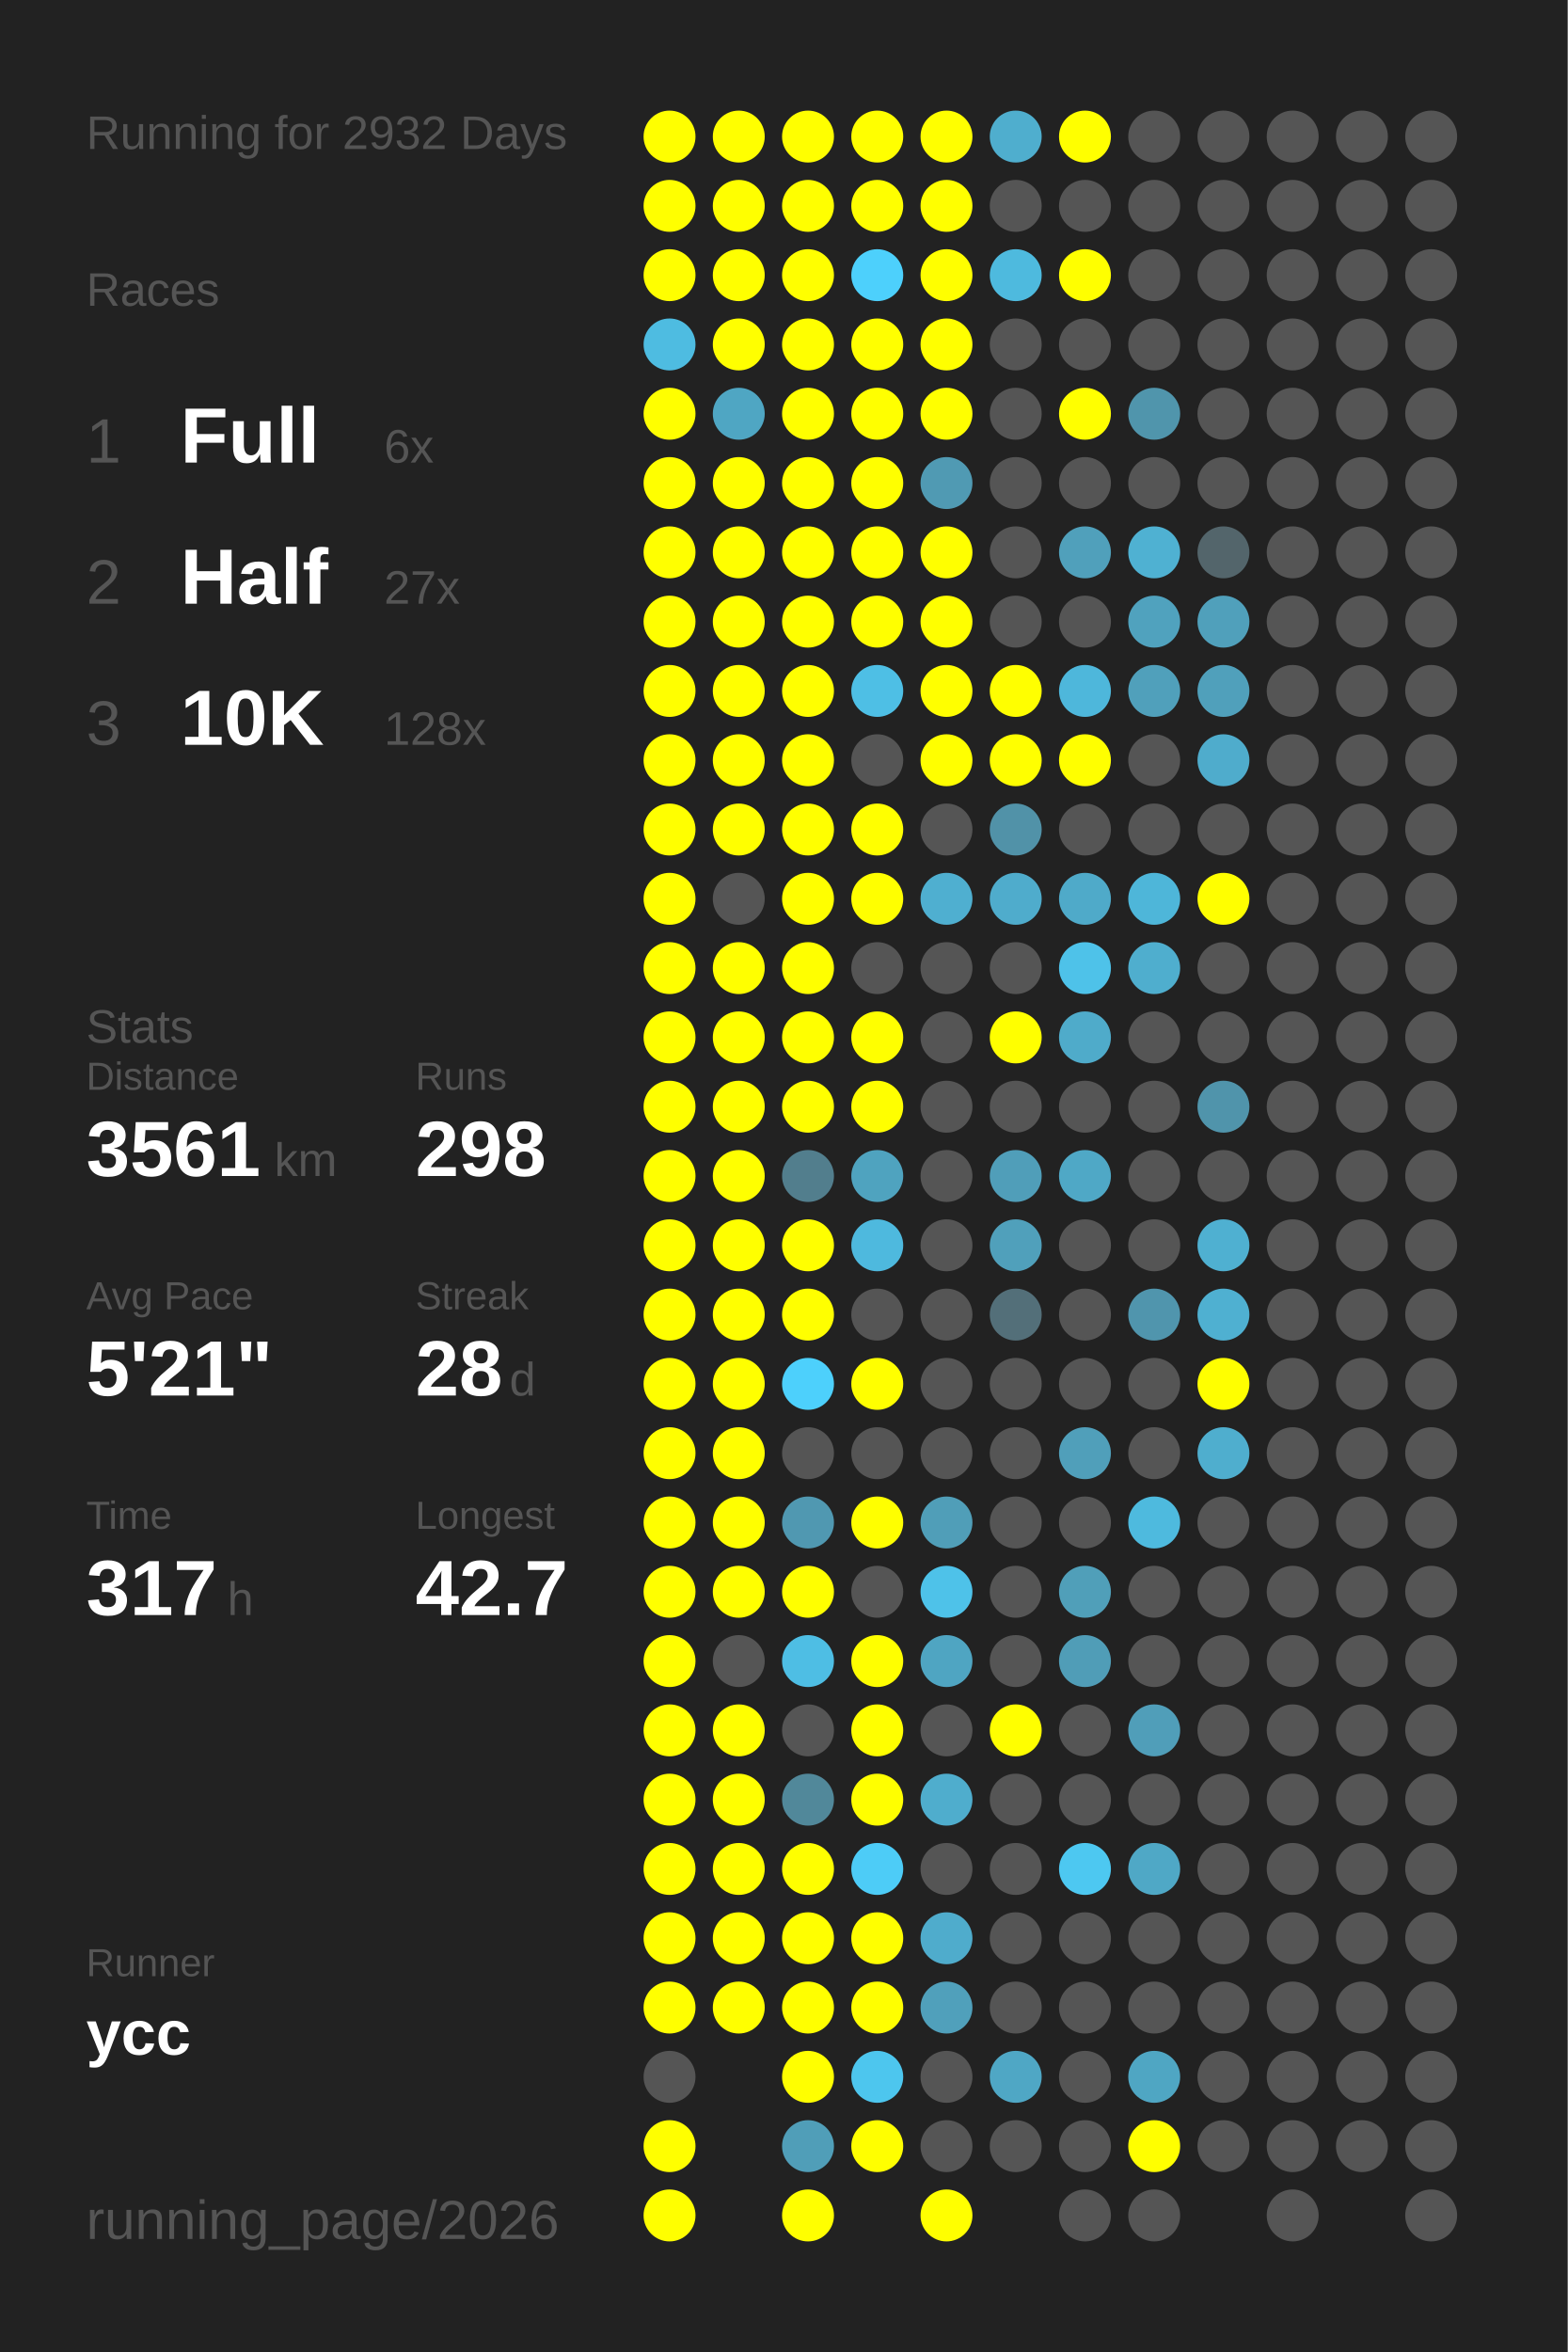
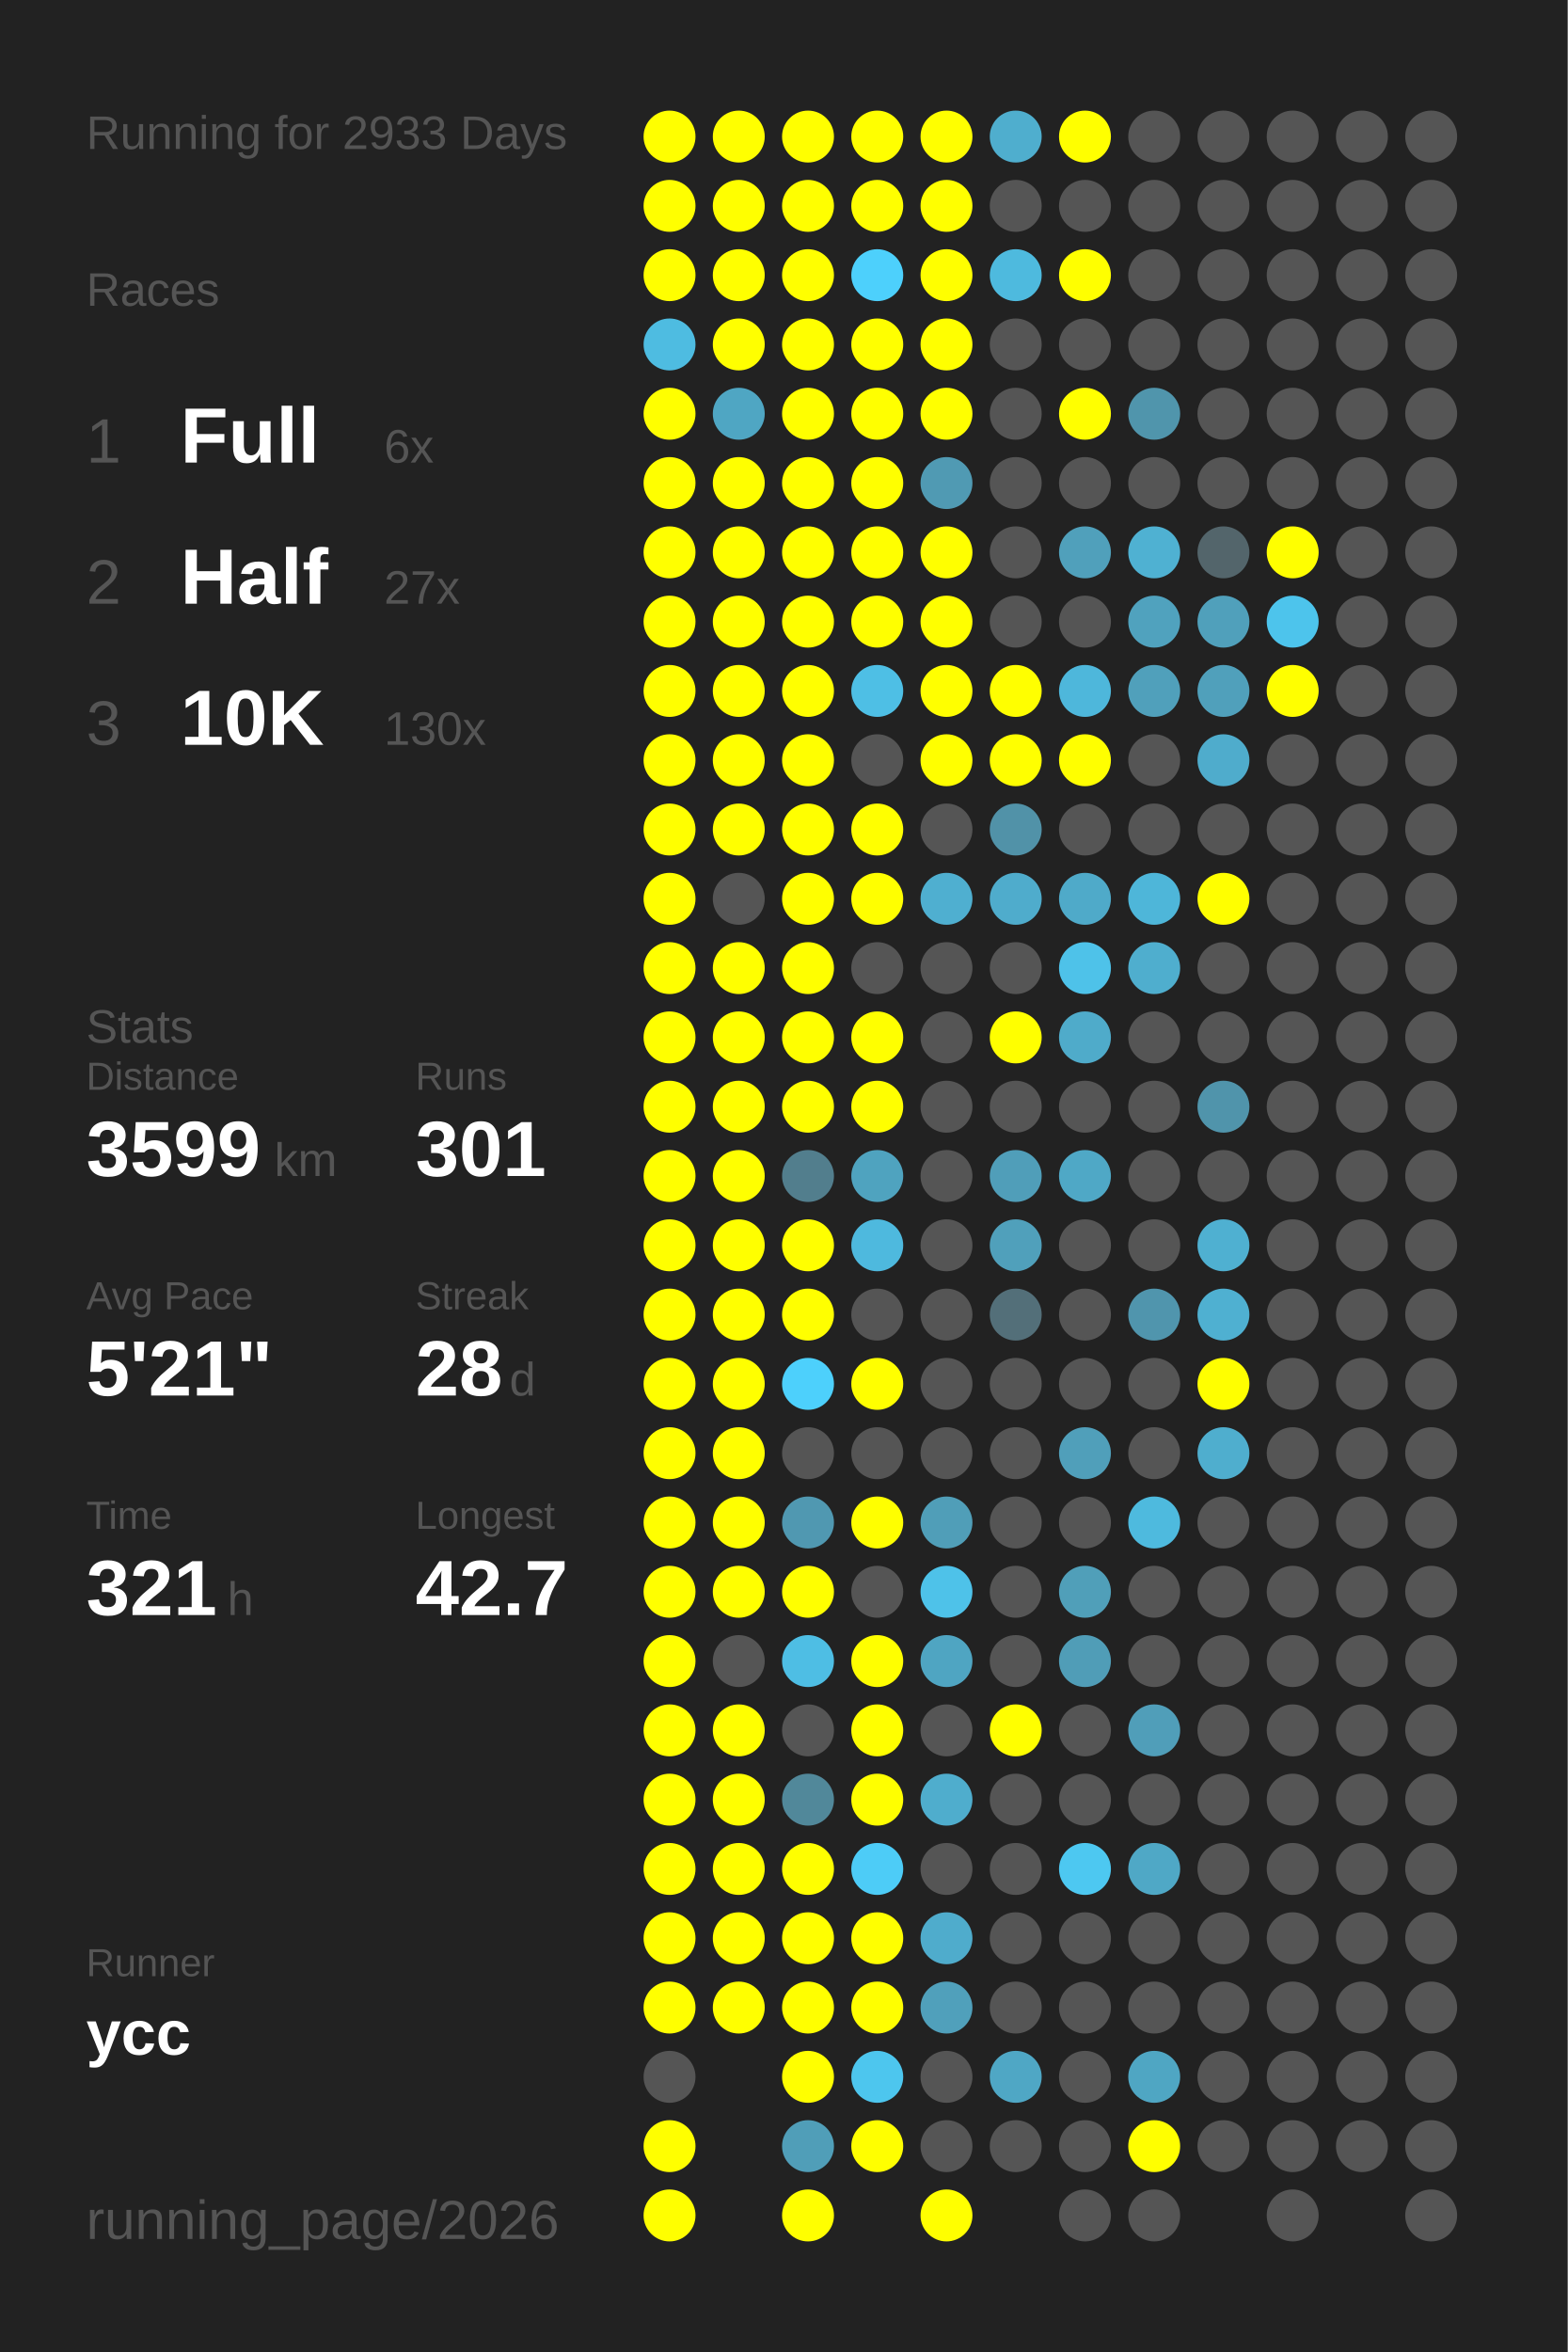
<svg xmlns="http://www.w3.org/2000/svg" baseProfile="full" height="300mm" version="1.1" viewBox="0,0,200,300" width="200mm">
  <defs />
  <rect fill="#222222" height="300" width="200" x="0" y="0" />
-   <text fill="#555555" style="font-size:6px; font-family:Arial;" x="11" y="19">Running for 2932 Days</text>
+   <text fill="#555555" style="font-size:6px; font-family:Arial;" x="11" y="19">Running for 2933 Days</text>
  <text fill="#555555" style="font-size:6px; font-family:Arial;" x="11" y="39">Races</text>
  <text fill="#555555" style="font-size:8px; font-family:Arial;" x="11" y="59">1</text>
  <text fill="#FFFFFF" style="font-size:10px; font-family:Arial; font-weight:bold;" x="23" y="59">Full</text>
  <text fill="#555555" style="font-size:6px; font-family:Arial;" x="49" y="59">6x</text>
  <text fill="#555555" style="font-size:8px; font-family:Arial;" x="11" y="77">2</text>
  <text fill="#FFFFFF" style="font-size:10px; font-family:Arial; font-weight:bold;" x="23" y="77">Half</text>
  <text fill="#555555" style="font-size:6px; font-family:Arial;" x="49" y="77">27x</text>
  <text fill="#555555" style="font-size:8px; font-family:Arial;" x="11" y="95">3</text>
  <text fill="#FFFFFF" style="font-size:10px; font-family:Arial; font-weight:bold;" x="23" y="95">10K</text>
-   <text fill="#555555" style="font-size:6px; font-family:Arial;" x="49" y="95">128x</text>
+   <text fill="#555555" style="font-size:6px; font-family:Arial;" x="49" y="95">130x</text>
  <text fill="#555555" style="font-size:6px; font-family:Arial;" x="11" y="133">Stats</text>
  <text fill="#555555" style="font-size:5px; font-family:Arial;" x="11" y="139">Distance</text>
-   <text fill="#FFFFFF" style="font-size:10px; font-family:Arial; font-weight:bold;" x="11" y="150">3561</text>
+   <text fill="#FFFFFF" style="font-size:10px; font-family:Arial; font-weight:bold;" x="11" y="150">3599</text>
  <text fill="#555555" style="font-size:6px; font-family:Arial;" x="35" y="150">km</text>
  <text fill="#555555" style="font-size:5px; font-family:Arial;" x="53" y="139">Runs</text>
-   <text fill="#FFFFFF" style="font-size:10px; font-family:Arial; font-weight:bold;" x="53" y="150">298</text>
+   <text fill="#FFFFFF" style="font-size:10px; font-family:Arial; font-weight:bold;" x="53" y="150">301</text>
  <text fill="#555555" style="font-size:5px; font-family:Arial;" x="11" y="167">Avg Pace</text>
  <text fill="#FFFFFF" style="font-size:10px; font-family:Arial; font-weight:bold;" x="11" y="178">5'21"</text>
  <text fill="#555555" style="font-size:5px; font-family:Arial;" x="53" y="167">Streak</text>
  <text fill="#FFFFFF" style="font-size:10px; font-family:Arial; font-weight:bold;" x="53" y="178">28</text>
  <text fill="#555555" style="font-size:6px; font-family:Arial;" x="65" y="178">d</text>
  <text fill="#555555" style="font-size:5px; font-family:Arial;" x="11" y="195">Time</text>
-   <text fill="#FFFFFF" style="font-size:10px; font-family:Arial; font-weight:bold;" x="11" y="206">317</text>
+   <text fill="#FFFFFF" style="font-size:10px; font-family:Arial; font-weight:bold;" x="11" y="206">321</text>
  <text fill="#555555" style="font-size:6px; font-family:Arial;" x="29" y="206">h</text>
  <text fill="#555555" style="font-size:5px; font-family:Arial;" x="53" y="195">Longest</text>
  <text fill="#FFFFFF" style="font-size:10px; font-family:Arial; font-weight:bold;" x="53" y="206">42.7</text>
  <text fill="#555555" style="font-size:5px; font-family:Arial;" x="11" y="252.065">Runner</text>
  <text fill="#FFFFFF" style="font-size:8px; font-family:Arial; font-weight:bold;" x="11" y="262.065">ycc</text>
  <text fill="#555555" style="font-size:7px; font-family:Arial;" x="11" y="285.581">running_page/2026</text>
  <circle cx="85.417" cy="17.419" fill="#FFFF00" r="3.312" />
  <circle cx="85.417" cy="26.258" fill="#FFFF00" r="3.312" />
  <circle cx="85.417" cy="35.097" fill="#FFFF00" r="3.312" />
  <circle cx="85.417" cy="43.935" fill="#4ebce1" r="3.312" />
  <circle cx="85.417" cy="52.774" fill="#FFFF00" r="3.312" />
  <circle cx="85.417" cy="61.613" fill="#FFFF00" r="3.312" />
  <circle cx="85.417" cy="70.452" fill="#FFFF00" r="3.312" />
  <circle cx="85.417" cy="79.29" fill="#FFFF00" r="3.312" />
  <circle cx="85.417" cy="88.129" fill="#FFFF00" r="3.312" />
  <circle cx="85.417" cy="96.968" fill="#FFFF00" r="3.312" />
  <circle cx="85.417" cy="105.806" fill="#FFFF00" r="3.312" />
  <circle cx="85.417" cy="114.645" fill="#FFFF00" r="3.312" />
  <circle cx="85.417" cy="123.484" fill="#FFFF00" r="3.312" />
  <circle cx="85.417" cy="132.323" fill="#FFFF00" r="3.312" />
  <circle cx="85.417" cy="141.161" fill="#FFFF00" r="3.312" />
  <circle cx="85.417" cy="150" fill="#FFFF00" r="3.312" />
  <circle cx="85.417" cy="158.839" fill="#FFFF00" r="3.312" />
  <circle cx="85.417" cy="167.677" fill="#FFFF00" r="3.312" />
  <circle cx="85.417" cy="176.516" fill="#FFFF00" r="3.312" />
  <circle cx="85.417" cy="185.355" fill="#FFFF00" r="3.312" />
  <circle cx="85.417" cy="194.194" fill="#FFFF00" r="3.312" />
  <circle cx="85.417" cy="203.032" fill="#FFFF00" r="3.312" />
  <circle cx="85.417" cy="211.871" fill="#FFFF00" r="3.312" />
  <circle cx="85.417" cy="220.71" fill="#FFFF00" r="3.312" />
  <circle cx="85.417" cy="229.548" fill="#FFFF00" r="3.312" />
  <circle cx="85.417" cy="238.387" fill="#FFFF00" r="3.312" />
  <circle cx="85.417" cy="247.226" fill="#FFFF00" r="3.312" />
  <circle cx="85.417" cy="256.065" fill="#FFFF00" r="3.312" />
  <circle cx="85.417" cy="264.903" fill="#555555" r="3.312" />
  <circle cx="85.417" cy="273.742" fill="#FFFF00" r="3.312" />
  <circle cx="85.417" cy="282.581" fill="#FFFF00" r="3.312" />
  <circle cx="94.25" cy="17.419" fill="#FFFF00" r="3.312" />
  <circle cx="94.25" cy="26.258" fill="#FFFF00" r="3.312" />
  <circle cx="94.25" cy="35.097" fill="#FFFF00" r="3.312" />
  <circle cx="94.25" cy="43.935" fill="#FFFF00" r="3.312" />
  <circle cx="94.25" cy="52.774" fill="#4fa6c3" r="3.312" />
  <circle cx="94.25" cy="61.613" fill="#FFFF00" r="3.312" />
  <circle cx="94.25" cy="70.452" fill="#FFFF00" r="3.312" />
  <circle cx="94.25" cy="79.29" fill="#FFFF00" r="3.312" />
  <circle cx="94.25" cy="88.129" fill="#FFFF00" r="3.312" />
  <circle cx="94.25" cy="96.968" fill="#FFFF00" r="3.312" />
  <circle cx="94.25" cy="105.806" fill="#FFFF00" r="3.312" />
  <circle cx="94.25" cy="114.645" fill="#555555" r="3.312" />
  <circle cx="94.25" cy="123.484" fill="#FFFF00" r="3.312" />
  <circle cx="94.25" cy="132.323" fill="#FFFF00" r="3.312" />
  <circle cx="94.25" cy="141.161" fill="#FFFF00" r="3.312" />
  <circle cx="94.25" cy="150" fill="#FFFF00" r="3.312" />
  <circle cx="94.25" cy="158.839" fill="#FFFF00" r="3.312" />
  <circle cx="94.25" cy="167.677" fill="#FFFF00" r="3.312" />
  <circle cx="94.25" cy="176.516" fill="#FFFF00" r="3.312" />
  <circle cx="94.25" cy="185.355" fill="#FFFF00" r="3.312" />
  <circle cx="94.25" cy="194.194" fill="#FFFF00" r="3.312" />
  <circle cx="94.25" cy="203.032" fill="#FFFF00" r="3.312" />
  <circle cx="94.25" cy="211.871" fill="#555555" r="3.312" />
  <circle cx="94.25" cy="220.71" fill="#FFFF00" r="3.312" />
  <circle cx="94.25" cy="229.548" fill="#FFFF00" r="3.312" />
  <circle cx="94.25" cy="238.387" fill="#FFFF00" r="3.312" />
  <circle cx="94.25" cy="247.226" fill="#FFFF00" r="3.312" />
  <circle cx="94.25" cy="256.065" fill="#FFFF00" r="3.312" />
  <circle cx="103.083" cy="17.419" fill="#FFFF00" r="3.312" />
  <circle cx="103.083" cy="26.258" fill="#FFFF00" r="3.312" />
  <circle cx="103.083" cy="35.097" fill="#FFFF00" r="3.312" />
  <circle cx="103.083" cy="43.935" fill="#FFFF00" r="3.312" />
  <circle cx="103.083" cy="52.774" fill="#FFFF00" r="3.312" />
  <circle cx="103.083" cy="61.613" fill="#FFFF00" r="3.312" />
  <circle cx="103.083" cy="70.452" fill="#FFFF00" r="3.312" />
  <circle cx="103.083" cy="79.29" fill="#FFFF00" r="3.312" />
  <circle cx="103.083" cy="88.129" fill="#FFFF00" r="3.312" />
  <circle cx="103.083" cy="96.968" fill="#FFFF00" r="3.312" />
  <circle cx="103.083" cy="105.806" fill="#FFFF00" r="3.312" />
  <circle cx="103.083" cy="114.645" fill="#FFFF00" r="3.312" />
  <circle cx="103.083" cy="123.484" fill="#FFFF00" r="3.312" />
  <circle cx="103.083" cy="132.323" fill="#FFFF00" r="3.312" />
  <circle cx="103.083" cy="141.161" fill="#FFFF00" r="3.312" />
  <circle cx="103.083" cy="150" fill="#527e8d" r="3.312" />
  <circle cx="103.083" cy="158.839" fill="#FFFF00" r="3.312" />
  <circle cx="103.083" cy="167.677" fill="#FFFF00" r="3.312" />
  <circle cx="103.083" cy="176.516" fill="#4dd0fc" r="3.312" />
  <circle cx="103.083" cy="185.355" fill="#555555" r="3.312" />
  <circle cx="103.083" cy="194.194" fill="#5098b1" r="3.312" />
  <circle cx="103.083" cy="203.032" fill="#FFFF00" r="3.312" />
  <circle cx="103.083" cy="211.871" fill="#4ebee4" r="3.312" />
  <circle cx="103.083" cy="220.71" fill="#555555" r="3.312" />
  <circle cx="103.083" cy="229.548" fill="#51889a" r="3.312" />
  <circle cx="103.083" cy="238.387" fill="#FFFF00" r="3.312" />
  <circle cx="103.083" cy="247.226" fill="#FFFF00" r="3.312" />
  <circle cx="103.083" cy="256.065" fill="#FFFF00" r="3.312" />
  <circle cx="103.083" cy="264.903" fill="#FFFF00" r="3.312" />
  <circle cx="103.083" cy="273.742" fill="#509eb8" r="3.312" />
  <circle cx="103.083" cy="282.581" fill="#FFFF00" r="3.312" />
  <circle cx="111.917" cy="17.419" fill="#FFFF00" r="3.312" />
  <circle cx="111.917" cy="26.258" fill="#FFFF00" r="3.312" />
  <circle cx="111.917" cy="35.097" fill="#4dd0fc" r="3.312" />
  <circle cx="111.917" cy="43.935" fill="#FFFF00" r="3.312" />
  <circle cx="111.917" cy="52.774" fill="#FFFF00" r="3.312" />
  <circle cx="111.917" cy="61.613" fill="#FFFF00" r="3.312" />
  <circle cx="111.917" cy="70.452" fill="#FFFF00" r="3.312" />
  <circle cx="111.917" cy="79.29" fill="#FFFF00" r="3.312" />
  <circle cx="111.917" cy="88.129" fill="#4ebfe5" r="3.312" />
  <circle cx="111.917" cy="96.968" fill="#555555" r="3.312" />
  <circle cx="111.917" cy="105.806" fill="#FFFF00" r="3.312" />
  <circle cx="111.917" cy="114.645" fill="#FFFF00" r="3.312" />
  <circle cx="111.917" cy="123.484" fill="#555555" r="3.312" />
  <circle cx="111.917" cy="132.323" fill="#FFFF00" r="3.312" />
  <circle cx="111.917" cy="141.161" fill="#FFFF00" r="3.312" />
  <circle cx="111.917" cy="150" fill="#4fa3bf" r="3.312" />
  <circle cx="111.917" cy="158.839" fill="#4eb9de" r="3.312" />
  <circle cx="111.917" cy="167.677" fill="#555555" r="3.312" />
  <circle cx="111.917" cy="176.516" fill="#FFFF00" r="3.312" />
  <circle cx="111.917" cy="185.355" fill="#555555" r="3.312" />
  <circle cx="111.917" cy="194.194" fill="#FFFF00" r="3.312" />
  <circle cx="111.917" cy="203.032" fill="#555555" r="3.312" />
  <circle cx="111.917" cy="211.871" fill="#FFFF00" r="3.312" />
  <circle cx="111.917" cy="220.71" fill="#FFFF00" r="3.312" />
  <circle cx="111.917" cy="229.548" fill="#FFFF00" r="3.312" />
  <circle cx="111.917" cy="238.387" fill="#4dccf7" r="3.312" />
  <circle cx="111.917" cy="247.226" fill="#FFFF00" r="3.312" />
  <circle cx="111.917" cy="256.065" fill="#FFFF00" r="3.312" />
  <circle cx="111.917" cy="264.903" fill="#4dc6ee" r="3.312" />
  <circle cx="111.917" cy="273.742" fill="#FFFF00" r="3.312" />
  <circle cx="120.75" cy="17.419" fill="#FFFF00" r="3.312" />
  <circle cx="120.75" cy="26.258" fill="#FFFF00" r="3.312" />
  <circle cx="120.75" cy="35.097" fill="#FFFF00" r="3.312" />
  <circle cx="120.75" cy="43.935" fill="#FFFF00" r="3.312" />
  <circle cx="120.75" cy="52.774" fill="#FFFF00" r="3.312" />
  <circle cx="120.75" cy="61.613" fill="#509ab3" r="3.312" />
  <circle cx="120.75" cy="70.452" fill="#FFFF00" r="3.312" />
  <circle cx="120.75" cy="79.29" fill="#FFFF00" r="3.312" />
  <circle cx="120.75" cy="88.129" fill="#FFFF00" r="3.312" />
  <circle cx="120.75" cy="96.968" fill="#FFFF00" r="3.312" />
  <circle cx="120.75" cy="105.806" fill="#555555" r="3.312" />
  <circle cx="120.75" cy="114.645" fill="#4fafd0" r="3.312" />
  <circle cx="120.75" cy="123.484" fill="#555555" r="3.312" />
  <circle cx="120.75" cy="132.323" fill="#555555" r="3.312" />
  <circle cx="120.75" cy="141.161" fill="#555555" r="3.312" />
  <circle cx="120.75" cy="150" fill="#555555" r="3.312" />
  <circle cx="120.75" cy="158.839" fill="#555555" r="3.312" />
  <circle cx="120.75" cy="167.677" fill="#555555" r="3.312" />
  <circle cx="120.75" cy="176.516" fill="#555555" r="3.312" />
  <circle cx="120.75" cy="185.355" fill="#555555" r="3.312" />
  <circle cx="120.75" cy="194.194" fill="#509eb8" r="3.312" />
  <circle cx="120.75" cy="203.032" fill="#4ec2e9" r="3.312" />
  <circle cx="120.75" cy="211.871" fill="#4fa5c2" r="3.312" />
  <circle cx="120.75" cy="220.71" fill="#555555" r="3.312" />
  <circle cx="120.75" cy="229.548" fill="#4fadcd" r="3.312" />
  <circle cx="120.75" cy="238.387" fill="#555555" r="3.312" />
  <circle cx="120.75" cy="247.226" fill="#4faccc" r="3.312" />
  <circle cx="120.75" cy="256.065" fill="#50a0bb" r="3.312" />
  <circle cx="120.75" cy="264.903" fill="#555555" r="3.312" />
  <circle cx="120.75" cy="273.742" fill="#555555" r="3.312" />
  <circle cx="120.75" cy="282.581" fill="#FFFF00" r="3.312" />
  <circle cx="129.583" cy="17.419" fill="#4faece" r="3.312" />
  <circle cx="129.583" cy="26.258" fill="#555555" r="3.312" />
  <circle cx="129.583" cy="35.097" fill="#4ebade" r="3.312" />
  <circle cx="129.583" cy="43.935" fill="#555555" r="3.312" />
  <circle cx="129.583" cy="52.774" fill="#555555" r="3.312" />
  <circle cx="129.583" cy="61.613" fill="#555555" r="3.312" />
  <circle cx="129.583" cy="70.452" fill="#555555" r="3.312" />
  <circle cx="129.583" cy="79.29" fill="#555555" r="3.312" />
  <circle cx="129.583" cy="88.129" fill="#FFFF00" r="3.312" />
  <circle cx="129.583" cy="96.968" fill="#FFFF00" r="3.312" />
  <circle cx="129.583" cy="105.806" fill="#5192a8" r="3.312" />
  <circle cx="129.583" cy="114.645" fill="#4faccc" r="3.312" />
  <circle cx="129.583" cy="123.484" fill="#555555" r="3.312" />
  <circle cx="129.583" cy="132.323" fill="#FFFF00" r="3.312" />
  <circle cx="129.583" cy="141.161" fill="#555555" r="3.312" />
  <circle cx="129.583" cy="150" fill="#509eb9" r="3.312" />
  <circle cx="129.583" cy="158.839" fill="#50a0bb" r="3.312" />
  <circle cx="129.583" cy="167.677" fill="#536f79" r="3.312" />
  <circle cx="129.583" cy="176.516" fill="#555555" r="3.312" />
  <circle cx="129.583" cy="185.355" fill="#555555" r="3.312" />
  <circle cx="129.583" cy="194.194" fill="#555555" r="3.312" />
  <circle cx="129.583" cy="203.032" fill="#555555" r="3.312" />
  <circle cx="129.583" cy="211.871" fill="#555555" r="3.312" />
  <circle cx="129.583" cy="220.71" fill="#FFFF00" r="3.312" />
  <circle cx="129.583" cy="229.548" fill="#555555" r="3.312" />
  <circle cx="129.583" cy="238.387" fill="#555555" r="3.312" />
  <circle cx="129.583" cy="247.226" fill="#555555" r="3.312" />
  <circle cx="129.583" cy="256.065" fill="#555555" r="3.312" />
  <circle cx="129.583" cy="264.903" fill="#4fa7c5" r="3.312" />
  <circle cx="129.583" cy="273.742" fill="#555555" r="3.312" />
  <circle cx="138.417" cy="17.419" fill="#FFFF00" r="3.312" />
  <circle cx="138.417" cy="26.258" fill="#555555" r="3.312" />
  <circle cx="138.417" cy="35.097" fill="#FFFF00" r="3.312" />
  <circle cx="138.417" cy="43.935" fill="#555555" r="3.312" />
  <circle cx="138.417" cy="52.774" fill="#FFFF00" r="3.312" />
  <circle cx="138.417" cy="61.613" fill="#555555" r="3.312" />
  <circle cx="138.417" cy="70.452" fill="#50a0bb" r="3.312" />
  <circle cx="138.417" cy="79.29" fill="#555555" r="3.312" />
  <circle cx="138.417" cy="88.129" fill="#4eb7db" r="3.312" />
  <circle cx="138.417" cy="96.968" fill="#FFFF00" r="3.312" />
  <circle cx="138.417" cy="105.806" fill="#555555" r="3.312" />
  <circle cx="138.417" cy="114.645" fill="#4faac9" r="3.312" />
  <circle cx="138.417" cy="123.484" fill="#4ec2e9" r="3.312" />
  <circle cx="138.417" cy="132.323" fill="#4fabca" r="3.312" />
  <circle cx="138.417" cy="141.161" fill="#555555" r="3.312" />
  <circle cx="138.417" cy="150" fill="#4fa8c6" r="3.312" />
  <circle cx="138.417" cy="158.839" fill="#555555" r="3.312" />
  <circle cx="138.417" cy="167.677" fill="#555555" r="3.312" />
  <circle cx="138.417" cy="176.516" fill="#555555" r="3.312" />
  <circle cx="138.417" cy="185.355" fill="#509fba" r="3.312" />
  <circle cx="138.417" cy="194.194" fill="#555555" r="3.312" />
  <circle cx="138.417" cy="203.032" fill="#509fb9" r="3.312" />
  <circle cx="138.417" cy="211.871" fill="#509db7" r="3.312" />
  <circle cx="138.417" cy="220.71" fill="#555555" r="3.312" />
  <circle cx="138.417" cy="229.548" fill="#555555" r="3.312" />
  <circle cx="138.417" cy="238.387" fill="#4dc8f1" r="3.312" />
  <circle cx="138.417" cy="247.226" fill="#555555" r="3.312" />
  <circle cx="138.417" cy="256.065" fill="#555555" r="3.312" />
  <circle cx="138.417" cy="264.903" fill="#555555" r="3.312" />
  <circle cx="138.417" cy="273.742" fill="#555555" r="3.312" />
  <circle cx="138.417" cy="282.581" fill="#555555" r="3.312" />
  <circle cx="147.25" cy="17.419" fill="#555555" r="3.312" />
  <circle cx="147.25" cy="26.258" fill="#555555" r="3.312" />
  <circle cx="147.25" cy="35.097" fill="#555555" r="3.312" />
  <circle cx="147.25" cy="43.935" fill="#555555" r="3.312" />
  <circle cx="147.25" cy="52.774" fill="#5095ac" r="3.312" />
  <circle cx="147.25" cy="61.613" fill="#555555" r="3.312" />
  <circle cx="147.25" cy="70.452" fill="#4fb1d2" r="3.312" />
  <circle cx="147.25" cy="79.29" fill="#50a2be" r="3.312" />
  <circle cx="147.25" cy="88.129" fill="#50a0bb" r="3.312" />
  <circle cx="147.25" cy="96.968" fill="#555555" r="3.312" />
  <circle cx="147.25" cy="105.806" fill="#555555" r="3.312" />
  <circle cx="147.25" cy="114.645" fill="#4eb6d9" r="3.312" />
  <circle cx="147.25" cy="123.484" fill="#4faece" r="3.312" />
  <circle cx="147.25" cy="132.323" fill="#555555" r="3.312" />
  <circle cx="147.25" cy="141.161" fill="#555555" r="3.312" />
  <circle cx="147.25" cy="150" fill="#555555" r="3.312" />
  <circle cx="147.25" cy="158.839" fill="#555555" r="3.312" />
  <circle cx="147.25" cy="167.677" fill="#5095ad" r="3.312" />
  <circle cx="147.25" cy="176.516" fill="#555555" r="3.312" />
  <circle cx="147.25" cy="185.355" fill="#555555" r="3.312" />
  <circle cx="147.25" cy="194.194" fill="#4ebade" r="3.312" />
  <circle cx="147.25" cy="203.032" fill="#555555" r="3.312" />
  <circle cx="147.25" cy="211.871" fill="#555555" r="3.312" />
  <circle cx="147.25" cy="220.71" fill="#509eb9" r="3.312" />
  <circle cx="147.25" cy="229.548" fill="#555555" r="3.312" />
  <circle cx="147.25" cy="238.387" fill="#4fa8c6" r="3.312" />
  <circle cx="147.25" cy="247.226" fill="#555555" r="3.312" />
  <circle cx="147.25" cy="256.065" fill="#555555" r="3.312" />
  <circle cx="147.25" cy="264.903" fill="#4fa6c3" r="3.312" />
  <circle cx="147.25" cy="273.742" fill="#FFFF00" r="3.312" />
  <circle cx="147.25" cy="282.581" fill="#555555" r="3.312" />
  <circle cx="156.083" cy="17.419" fill="#555555" r="3.312" />
  <circle cx="156.083" cy="26.258" fill="#555555" r="3.312" />
  <circle cx="156.083" cy="35.097" fill="#555555" r="3.312" />
  <circle cx="156.083" cy="43.935" fill="#555555" r="3.312" />
  <circle cx="156.083" cy="52.774" fill="#555555" r="3.312" />
  <circle cx="156.083" cy="61.613" fill="#555555" r="3.312" />
  <circle cx="156.083" cy="70.452" fill="#53656b" r="3.312" />
  <circle cx="156.083" cy="79.29" fill="#50a0bb" r="3.312" />
  <circle cx="156.083" cy="88.129" fill="#50a0bb" r="3.312" />
  <circle cx="156.083" cy="96.968" fill="#4faccc" r="3.312" />
  <circle cx="156.083" cy="105.806" fill="#555555" r="3.312" />
  <circle cx="156.083" cy="114.645" fill="#FFFF00" r="3.312" />
  <circle cx="156.083" cy="123.484" fill="#555555" r="3.312" />
  <circle cx="156.083" cy="132.323" fill="#555555" r="3.312" />
  <circle cx="156.083" cy="141.161" fill="#5094ab" r="3.312" />
  <circle cx="156.083" cy="150" fill="#555555" r="3.312" />
  <circle cx="156.083" cy="158.839" fill="#4fb0d1" r="3.312" />
  <circle cx="156.083" cy="167.677" fill="#4fb0d1" r="3.312" />
  <circle cx="156.083" cy="176.516" fill="#FFFF00" r="3.312" />
  <circle cx="156.083" cy="185.355" fill="#4faece" r="3.312" />
  <circle cx="156.083" cy="194.194" fill="#555555" r="3.312" />
  <circle cx="156.083" cy="203.032" fill="#555555" r="3.312" />
  <circle cx="156.083" cy="211.871" fill="#555555" r="3.312" />
  <circle cx="156.083" cy="220.71" fill="#555555" r="3.312" />
  <circle cx="156.083" cy="229.548" fill="#555555" r="3.312" />
  <circle cx="156.083" cy="238.387" fill="#555555" r="3.312" />
  <circle cx="156.083" cy="247.226" fill="#555555" r="3.312" />
  <circle cx="156.083" cy="256.065" fill="#555555" r="3.312" />
  <circle cx="156.083" cy="264.903" fill="#555555" r="3.312" />
  <circle cx="156.083" cy="273.742" fill="#555555" r="3.312" />
  <circle cx="164.917" cy="17.419" fill="#555555" r="3.312" />
  <circle cx="164.917" cy="26.258" fill="#555555" r="3.312" />
  <circle cx="164.917" cy="35.097" fill="#555555" r="3.312" />
  <circle cx="164.917" cy="43.935" fill="#555555" r="3.312" />
  <circle cx="164.917" cy="52.774" fill="#555555" r="3.312" />
  <circle cx="164.917" cy="61.613" fill="#555555" r="3.312" />
-   <circle cx="164.917" cy="70.452" fill="#555555" r="3.312" />
-   <circle cx="164.917" cy="79.29" fill="#555555" r="3.312" />
-   <circle cx="164.917" cy="88.129" fill="#555555" r="3.312" />
+   <circle cx="164.917" cy="70.452" fill="#FFFF00" r="3.312" />
+   <circle cx="164.917" cy="79.29" fill="#4dc4ec" r="3.312" />
+   <circle cx="164.917" cy="88.129" fill="#FFFF00" r="3.312" />
  <circle cx="164.917" cy="96.968" fill="#555555" r="3.312" />
  <circle cx="164.917" cy="105.806" fill="#555555" r="3.312" />
  <circle cx="164.917" cy="114.645" fill="#555555" r="3.312" />
  <circle cx="164.917" cy="123.484" fill="#555555" r="3.312" />
  <circle cx="164.917" cy="132.323" fill="#555555" r="3.312" />
  <circle cx="164.917" cy="141.161" fill="#555555" r="3.312" />
  <circle cx="164.917" cy="150" fill="#555555" r="3.312" />
  <circle cx="164.917" cy="158.839" fill="#555555" r="3.312" />
  <circle cx="164.917" cy="167.677" fill="#555555" r="3.312" />
  <circle cx="164.917" cy="176.516" fill="#555555" r="3.312" />
  <circle cx="164.917" cy="185.355" fill="#555555" r="3.312" />
  <circle cx="164.917" cy="194.194" fill="#555555" r="3.312" />
  <circle cx="164.917" cy="203.032" fill="#555555" r="3.312" />
  <circle cx="164.917" cy="211.871" fill="#555555" r="3.312" />
  <circle cx="164.917" cy="220.71" fill="#555555" r="3.312" />
  <circle cx="164.917" cy="229.548" fill="#555555" r="3.312" />
  <circle cx="164.917" cy="238.387" fill="#555555" r="3.312" />
  <circle cx="164.917" cy="247.226" fill="#555555" r="3.312" />
  <circle cx="164.917" cy="256.065" fill="#555555" r="3.312" />
  <circle cx="164.917" cy="264.903" fill="#555555" r="3.312" />
  <circle cx="164.917" cy="273.742" fill="#555555" r="3.312" />
  <circle cx="164.917" cy="282.581" fill="#555555" r="3.312" />
  <circle cx="173.75" cy="17.419" fill="#555555" r="3.312" />
  <circle cx="173.75" cy="26.258" fill="#555555" r="3.312" />
  <circle cx="173.75" cy="35.097" fill="#555555" r="3.312" />
  <circle cx="173.75" cy="43.935" fill="#555555" r="3.312" />
  <circle cx="173.75" cy="52.774" fill="#555555" r="3.312" />
  <circle cx="173.75" cy="61.613" fill="#555555" r="3.312" />
  <circle cx="173.75" cy="70.452" fill="#555555" r="3.312" />
  <circle cx="173.75" cy="79.29" fill="#555555" r="3.312" />
  <circle cx="173.75" cy="88.129" fill="#555555" r="3.312" />
  <circle cx="173.75" cy="96.968" fill="#555555" r="3.312" />
  <circle cx="173.75" cy="105.806" fill="#555555" r="3.312" />
  <circle cx="173.75" cy="114.645" fill="#555555" r="3.312" />
  <circle cx="173.75" cy="123.484" fill="#555555" r="3.312" />
  <circle cx="173.75" cy="132.323" fill="#555555" r="3.312" />
  <circle cx="173.75" cy="141.161" fill="#555555" r="3.312" />
  <circle cx="173.75" cy="150" fill="#555555" r="3.312" />
  <circle cx="173.75" cy="158.839" fill="#555555" r="3.312" />
  <circle cx="173.75" cy="167.677" fill="#555555" r="3.312" />
  <circle cx="173.75" cy="176.516" fill="#555555" r="3.312" />
  <circle cx="173.75" cy="185.355" fill="#555555" r="3.312" />
  <circle cx="173.75" cy="194.194" fill="#555555" r="3.312" />
  <circle cx="173.75" cy="203.032" fill="#555555" r="3.312" />
  <circle cx="173.75" cy="211.871" fill="#555555" r="3.312" />
  <circle cx="173.75" cy="220.71" fill="#555555" r="3.312" />
  <circle cx="173.75" cy="229.548" fill="#555555" r="3.312" />
  <circle cx="173.75" cy="238.387" fill="#555555" r="3.312" />
  <circle cx="173.75" cy="247.226" fill="#555555" r="3.312" />
  <circle cx="173.75" cy="256.065" fill="#555555" r="3.312" />
  <circle cx="173.75" cy="264.903" fill="#555555" r="3.312" />
  <circle cx="173.75" cy="273.742" fill="#555555" r="3.312" />
  <circle cx="182.583" cy="17.419" fill="#555555" r="3.312" />
  <circle cx="182.583" cy="26.258" fill="#555555" r="3.312" />
  <circle cx="182.583" cy="35.097" fill="#555555" r="3.312" />
  <circle cx="182.583" cy="43.935" fill="#555555" r="3.312" />
  <circle cx="182.583" cy="52.774" fill="#555555" r="3.312" />
  <circle cx="182.583" cy="61.613" fill="#555555" r="3.312" />
  <circle cx="182.583" cy="70.452" fill="#555555" r="3.312" />
  <circle cx="182.583" cy="79.29" fill="#555555" r="3.312" />
  <circle cx="182.583" cy="88.129" fill="#555555" r="3.312" />
  <circle cx="182.583" cy="96.968" fill="#555555" r="3.312" />
  <circle cx="182.583" cy="105.806" fill="#555555" r="3.312" />
  <circle cx="182.583" cy="114.645" fill="#555555" r="3.312" />
  <circle cx="182.583" cy="123.484" fill="#555555" r="3.312" />
  <circle cx="182.583" cy="132.323" fill="#555555" r="3.312" />
  <circle cx="182.583" cy="141.161" fill="#555555" r="3.312" />
  <circle cx="182.583" cy="150" fill="#555555" r="3.312" />
  <circle cx="182.583" cy="158.839" fill="#555555" r="3.312" />
  <circle cx="182.583" cy="167.677" fill="#555555" r="3.312" />
  <circle cx="182.583" cy="176.516" fill="#555555" r="3.312" />
  <circle cx="182.583" cy="185.355" fill="#555555" r="3.312" />
  <circle cx="182.583" cy="194.194" fill="#555555" r="3.312" />
  <circle cx="182.583" cy="203.032" fill="#555555" r="3.312" />
  <circle cx="182.583" cy="211.871" fill="#555555" r="3.312" />
  <circle cx="182.583" cy="220.71" fill="#555555" r="3.312" />
  <circle cx="182.583" cy="229.548" fill="#555555" r="3.312" />
  <circle cx="182.583" cy="238.387" fill="#555555" r="3.312" />
  <circle cx="182.583" cy="247.226" fill="#555555" r="3.312" />
  <circle cx="182.583" cy="256.065" fill="#555555" r="3.312" />
  <circle cx="182.583" cy="264.903" fill="#555555" r="3.312" />
  <circle cx="182.583" cy="273.742" fill="#555555" r="3.312" />
  <circle cx="182.583" cy="282.581" fill="#555555" r="3.312" />
</svg>
